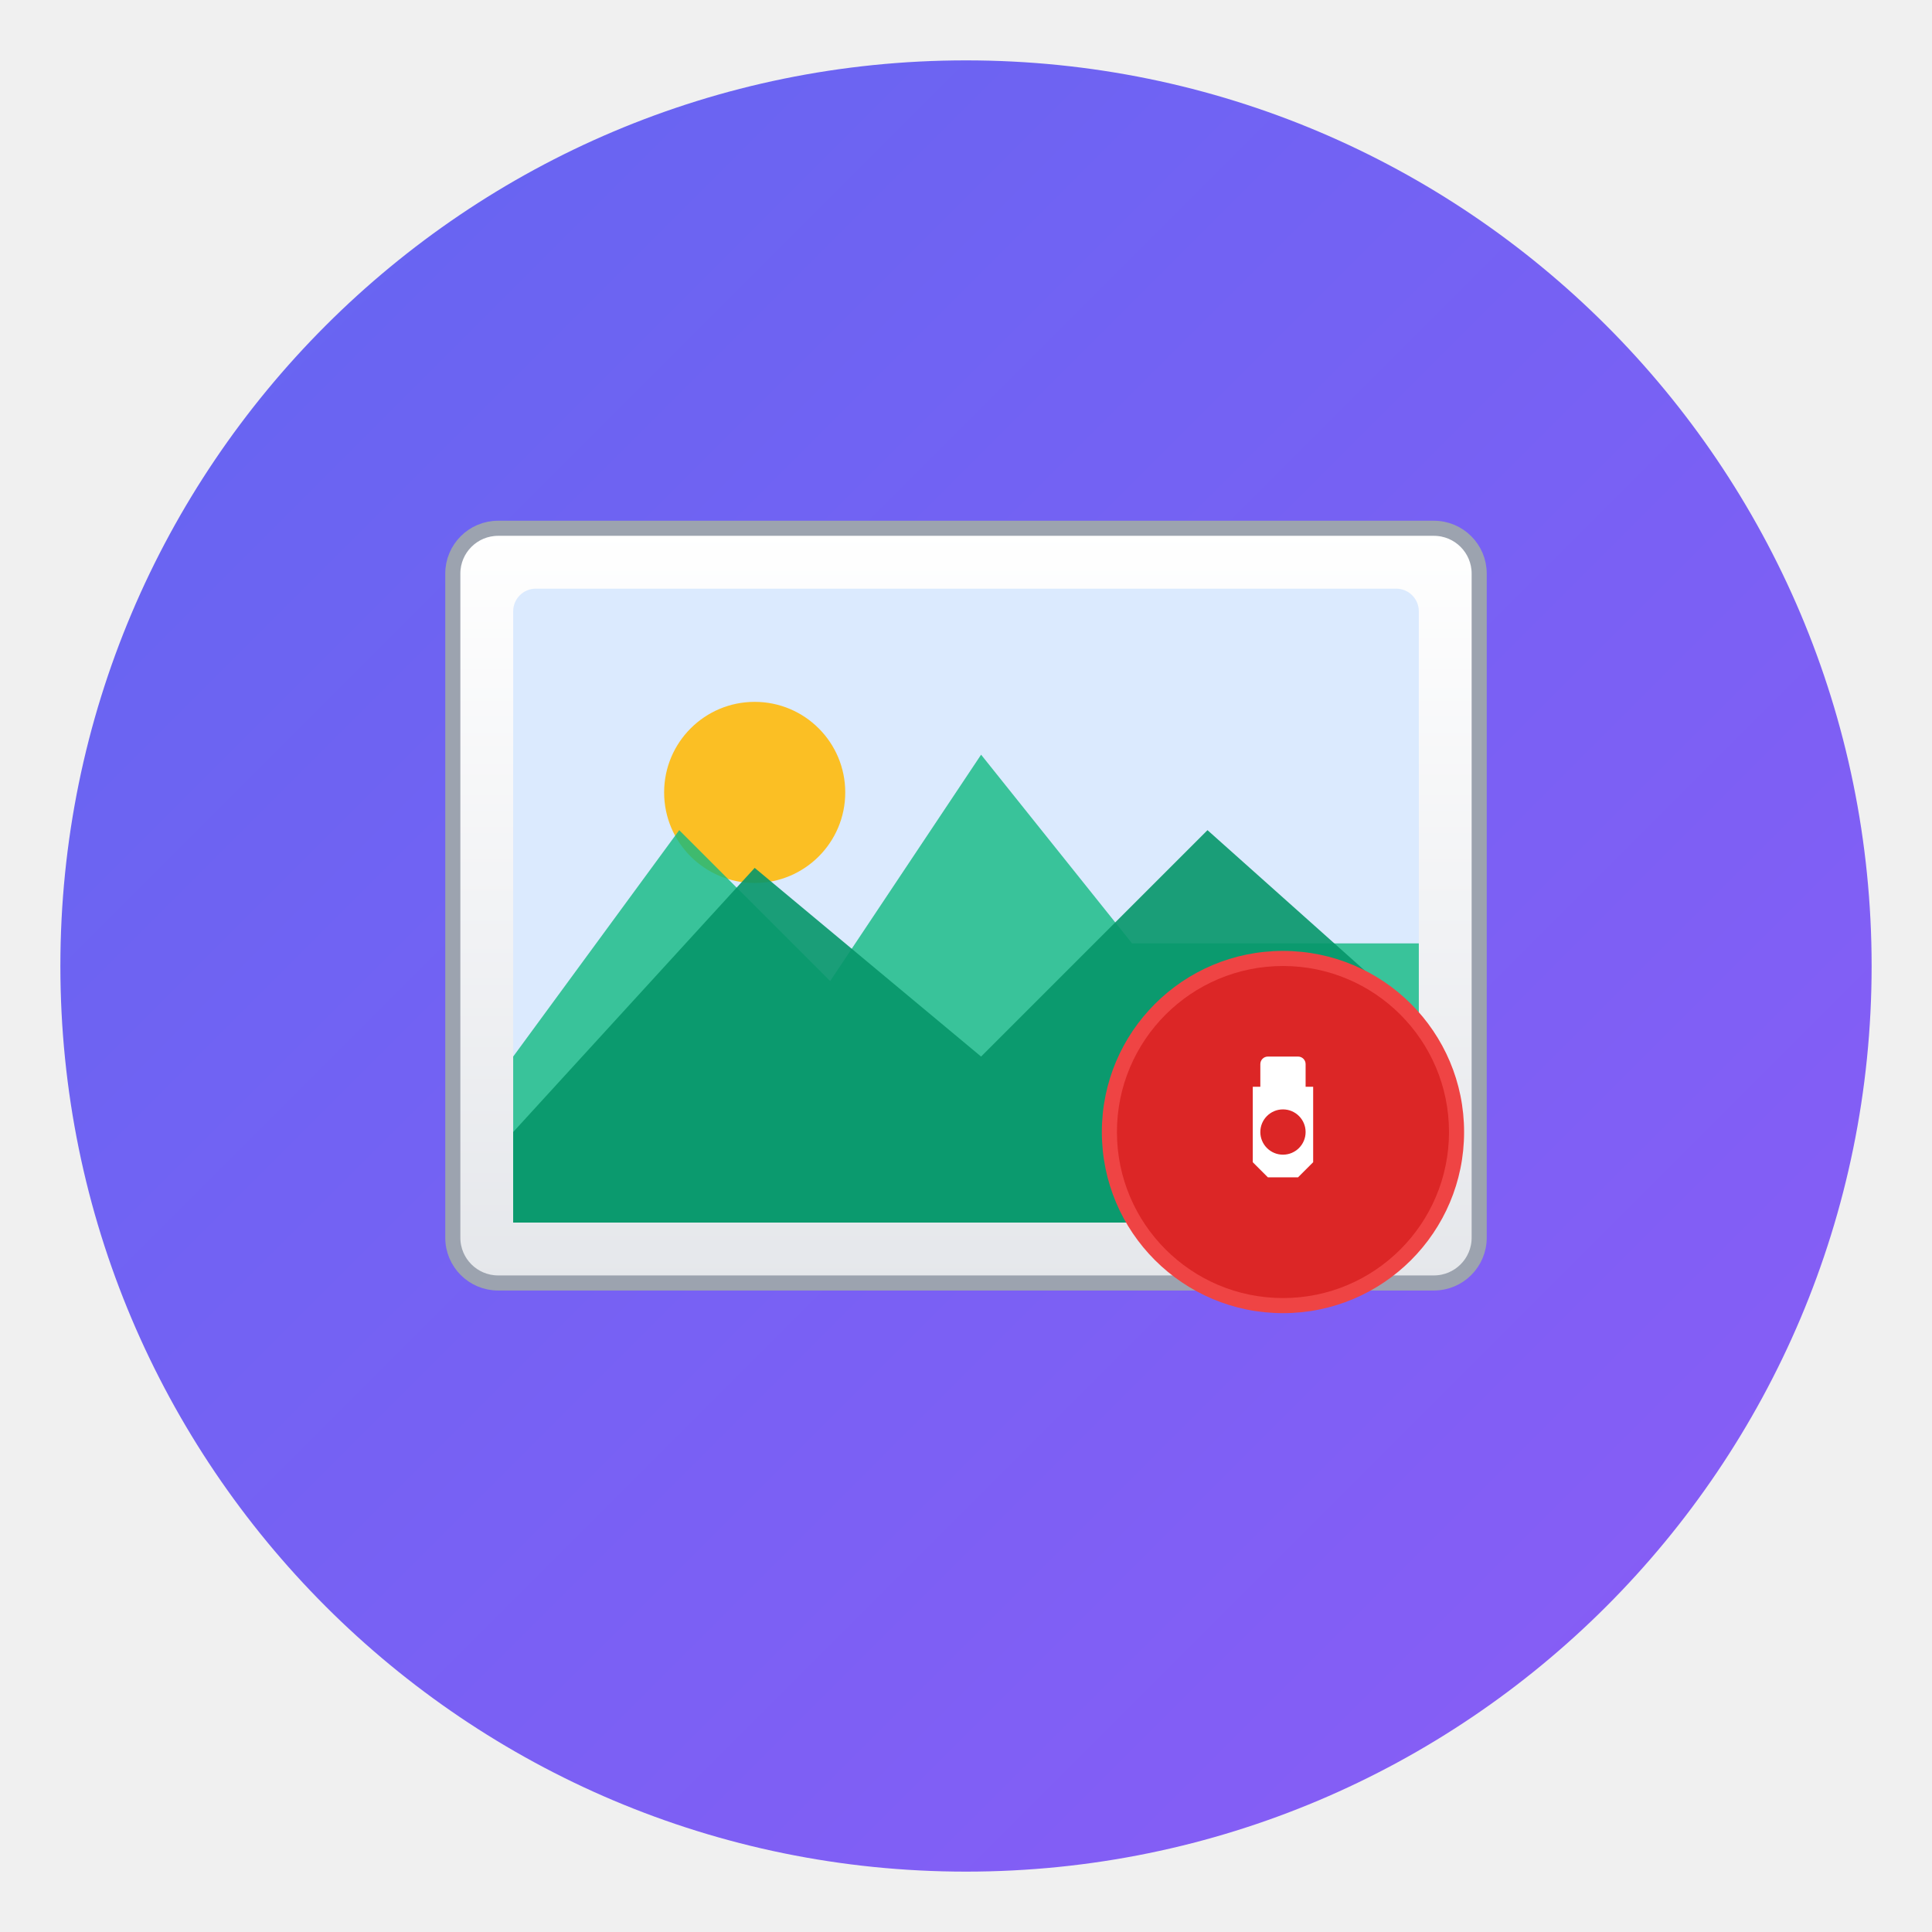
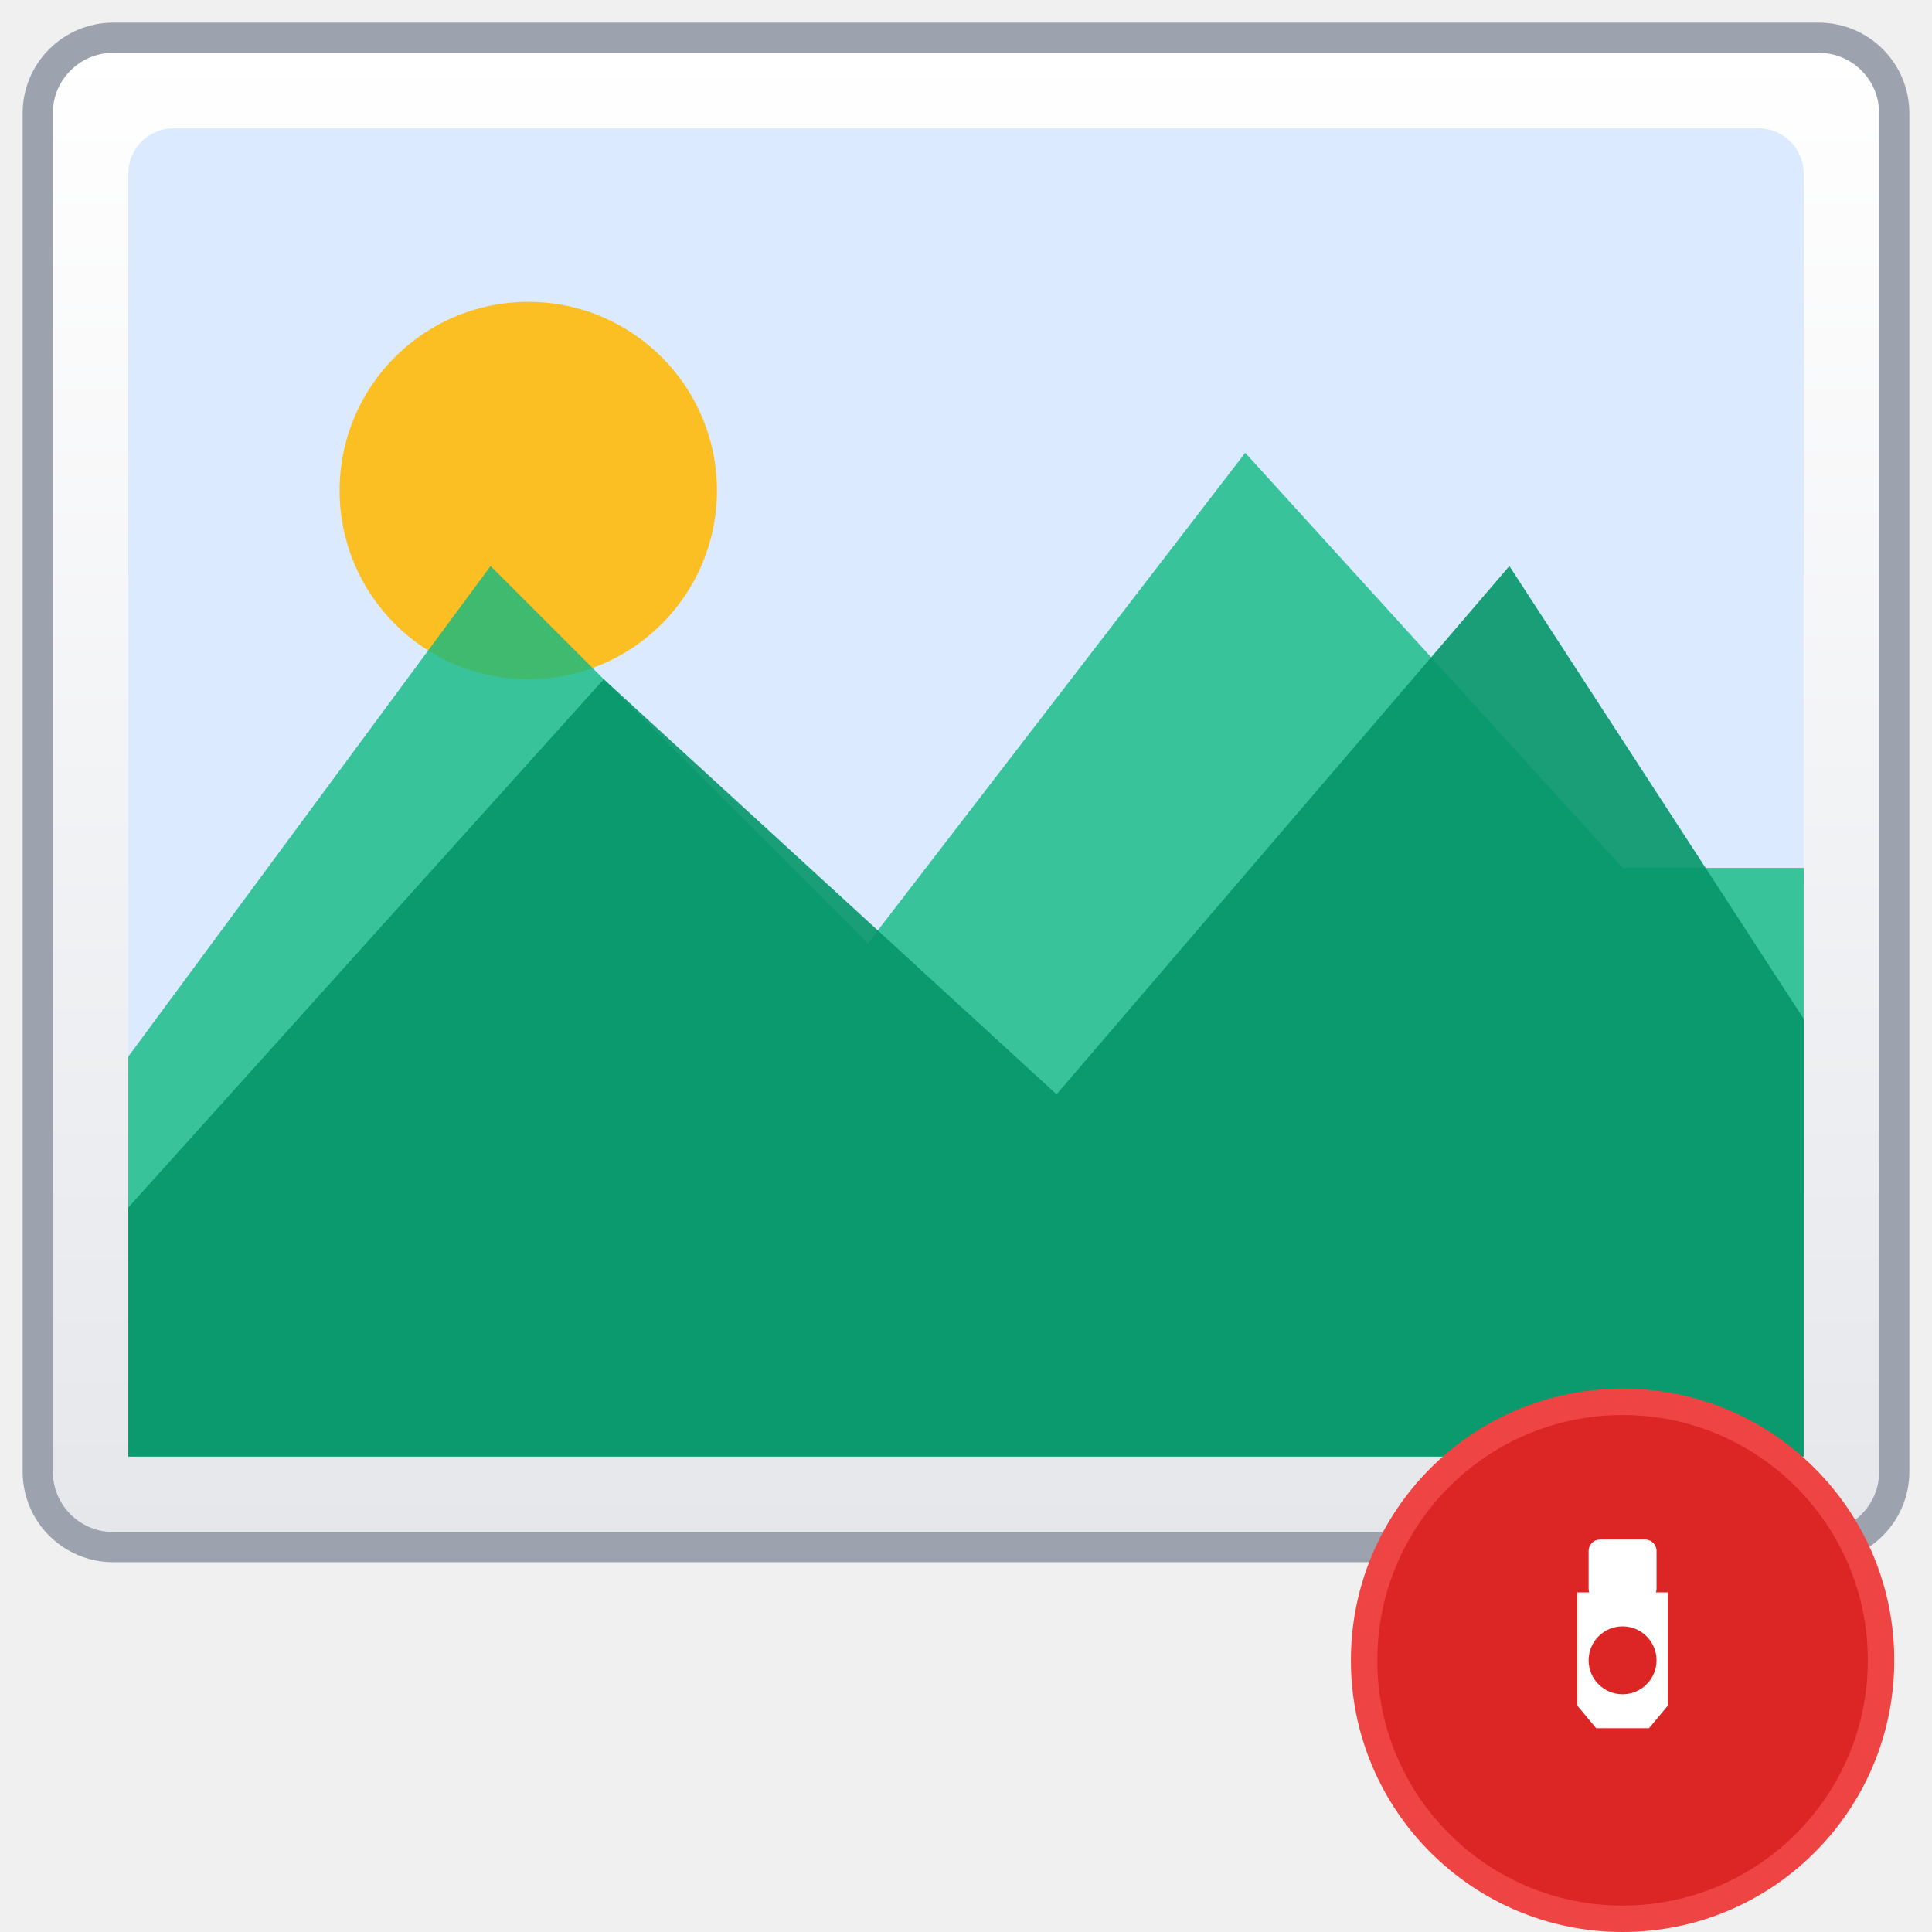
<svg xmlns="http://www.w3.org/2000/svg" viewBox="0 0 512 512" width="512" height="512">
  <defs>
-     <linearGradient id="bgGradient" x1="0%" y1="0%" x2="100%" y2="100%">
-       <stop offset="0%" style="stop-color:#6366f1;stop-opacity:1" />
-       <stop offset="100%" style="stop-color:#8b5cf6;stop-opacity:1" />
-     </linearGradient>
    <linearGradient id="frameGradient" x1="0%" y1="0%" x2="0%" y2="100%">
      <stop offset="0%" style="stop-color:#ffffff;stop-opacity:1" />
      <stop offset="100%" style="stop-color:#e5e7eb;stop-opacity:1" />
    </linearGradient>
  </defs>
-   <circle cx="256" cy="256" r="240" fill="url(#bgGradient)" />
-   <rect x="120" y="140" width="272" height="200" rx="12" fill="url(#frameGradient)" stroke="#9ca3af" stroke-width="4" />
-   <rect x="136" y="156" width="240" height="168" rx="6" fill="#dbeafe" />
-   <circle cx="200" cy="210" r="24" fill="#fbbf24" />
-   <path d="M136 280 L180 220 L220 260 L260 200 L300 250 L376 250 L376 324 L136 324 Z" fill="#10b981" opacity="0.8" />
-   <path d="M136 300 L200 230 L260 280 L320 220 L376 270 L376 324 L136 324 Z" fill="#059669" opacity="0.9" />
-   <g transform="translate(340, 300)">
-     <circle cx="0" cy="0" r="48" fill="#ef4444" />
-     <circle cx="0" cy="0" r="44" fill="#dc2626" />
-     <path d="M-8,-12 L-8,8 L-4,12 L4,12 L8,8 L8,-12 Z" fill="#ffffff" />
-     <rect x="-6" y="-20" width="12" height="10" rx="2" fill="#ffffff" />
-     <circle cx="0" cy="0" r="6" fill="#dc2626" />
+   <rect x="10" y="10" width="492" height="400" rx="20" fill="url(#frameGradient)" stroke="#9ca3af" stroke-width="8" />
+   <rect x="34" y="34" width="444" height="352" rx="12" fill="#dbeafe" />
+   <circle cx="140" cy="130" r="50" fill="#fbbf24" />
+   <path d="M34 280 L130 150 L230 250 L330 120 L430 230 L478 230 L478 386 L34 386 Z" fill="#10b981" opacity="0.8" />
+   <path d="M34 320 L160 180 L280 290 L400 150 L478 270 L478 386 L34 386 Z" fill="#059669" opacity="0.9" />
+   <g transform="translate(430, 440)">
+     <circle cx="0" cy="0" r="72" fill="#ef4444" />
+     <circle cx="0" cy="0" r="65" fill="#dc2626" />
+     <path d="M-12,-18 L-12,12 L-7,18 L7,18 L12,12 L12,-18 Z" fill="#ffffff" />
+     <rect x="-9" y="-32" width="18" height="16" rx="3" fill="#ffffff" />
+     <circle cx="0" cy="0" r="9" fill="#dc2626" />
  </g>
</svg>
